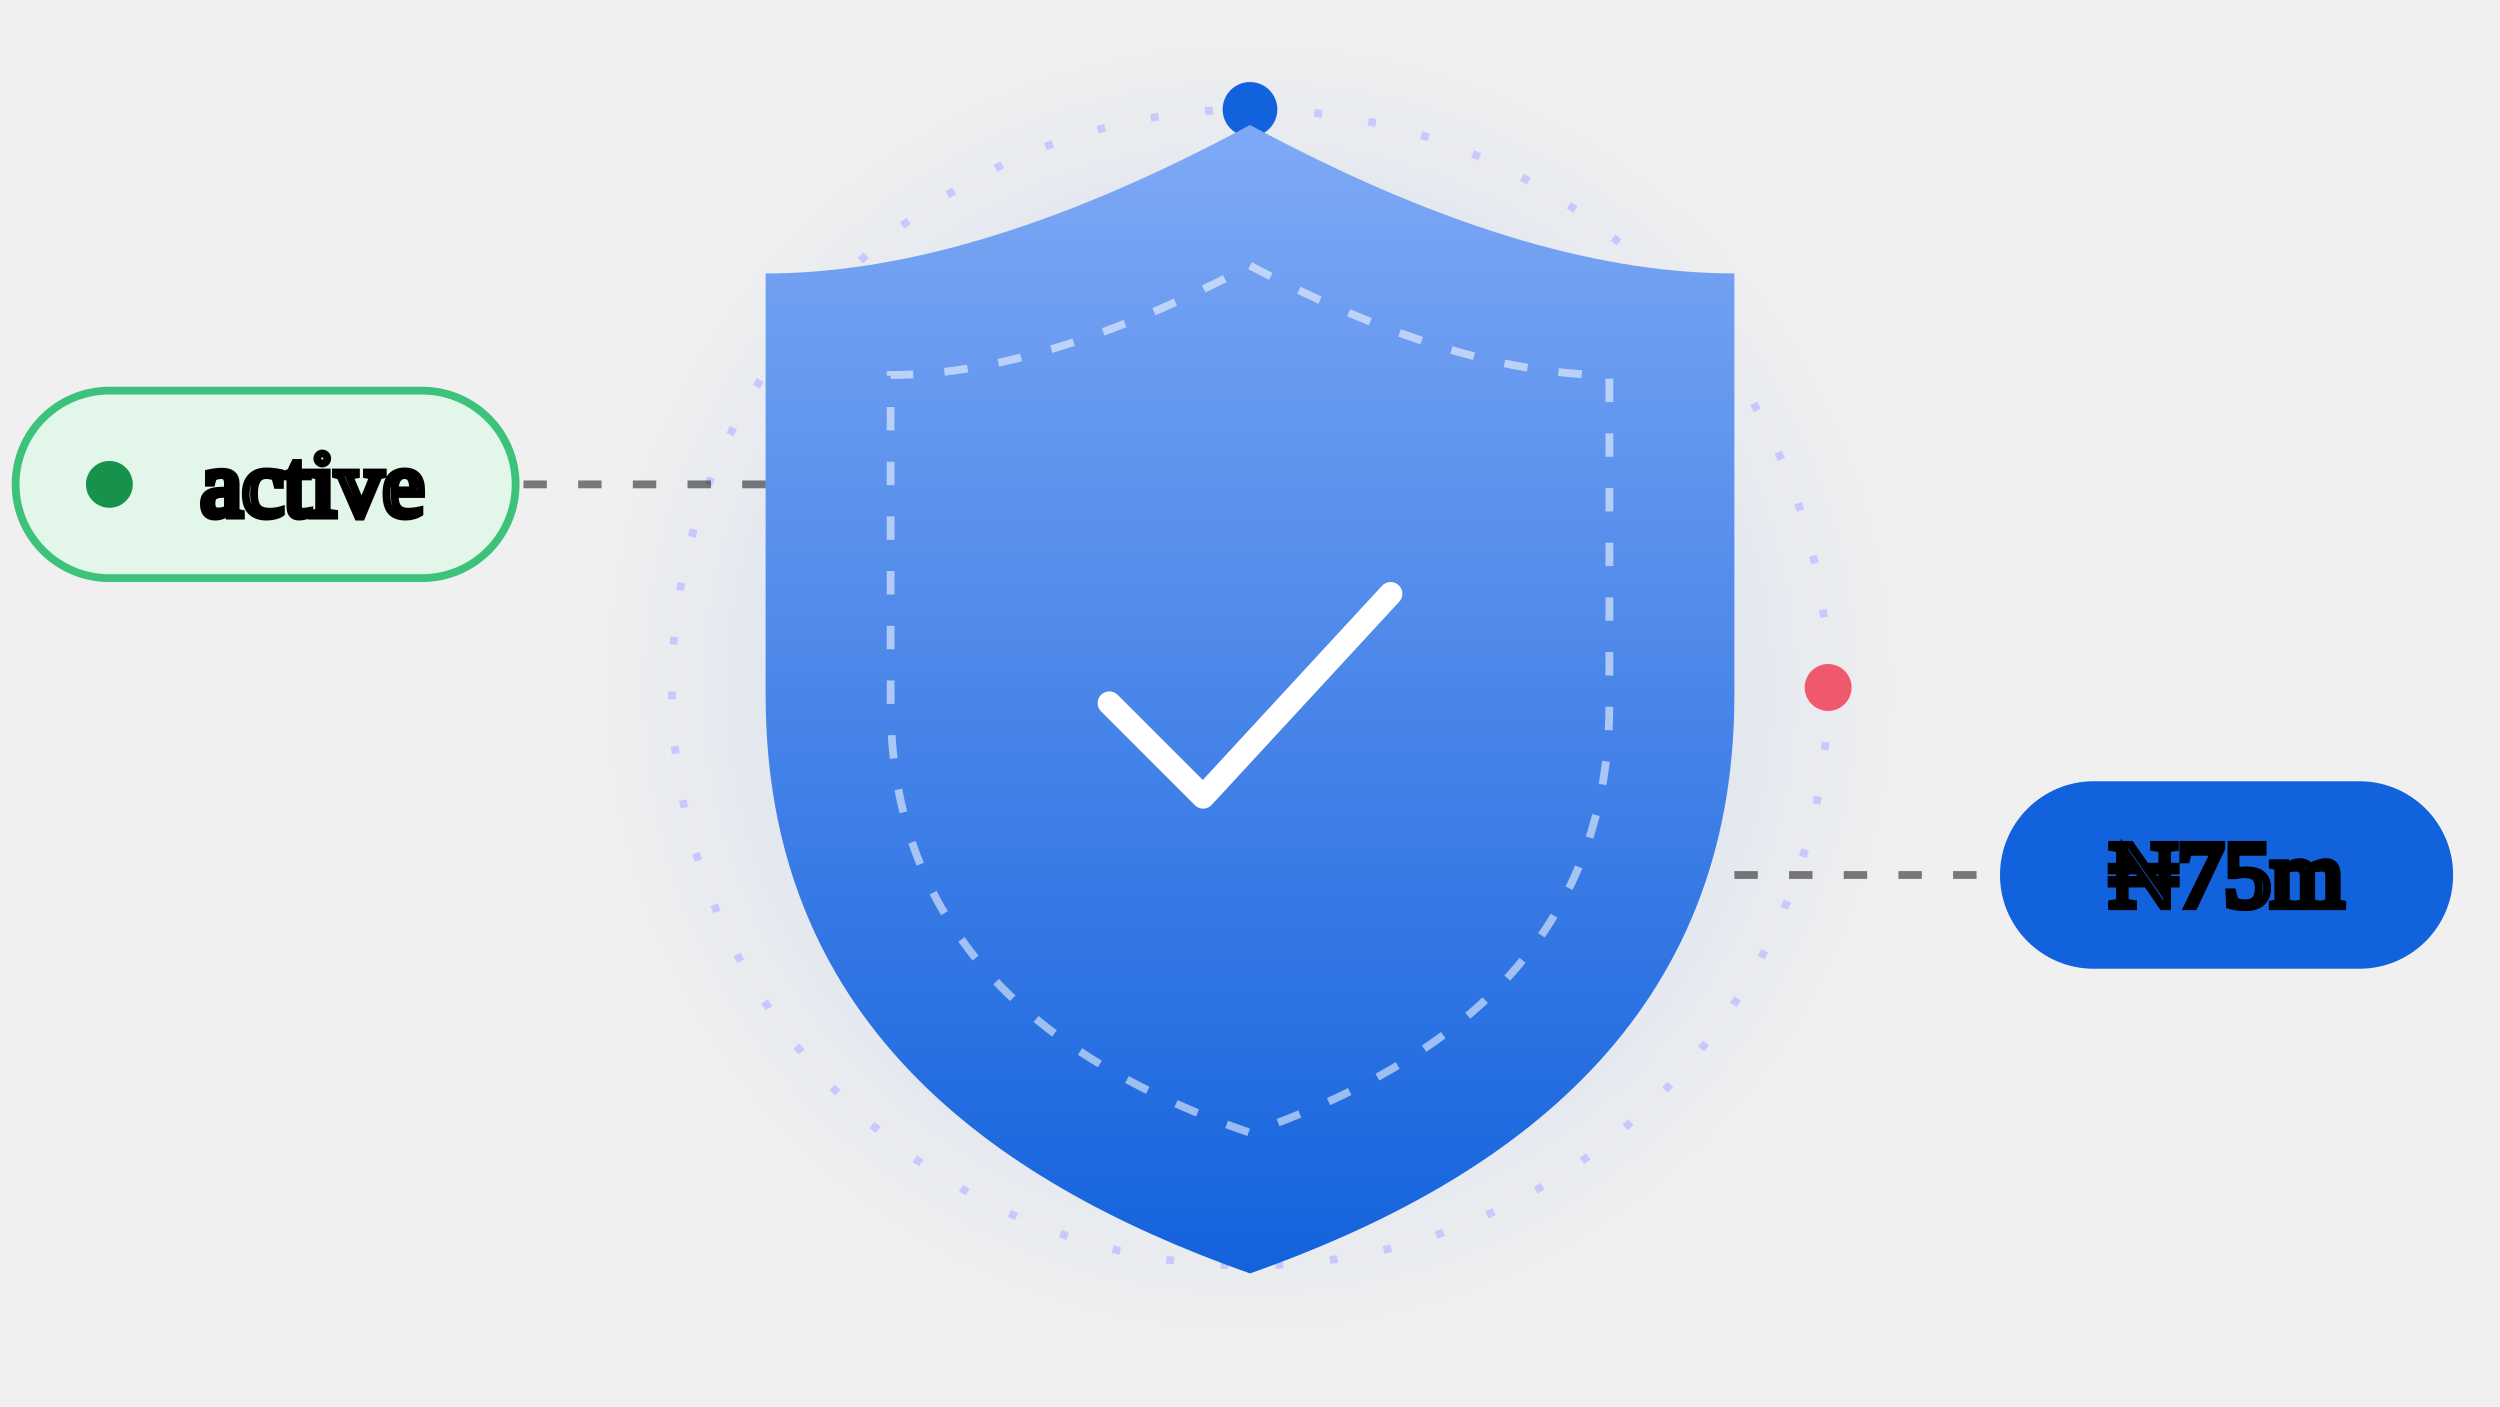
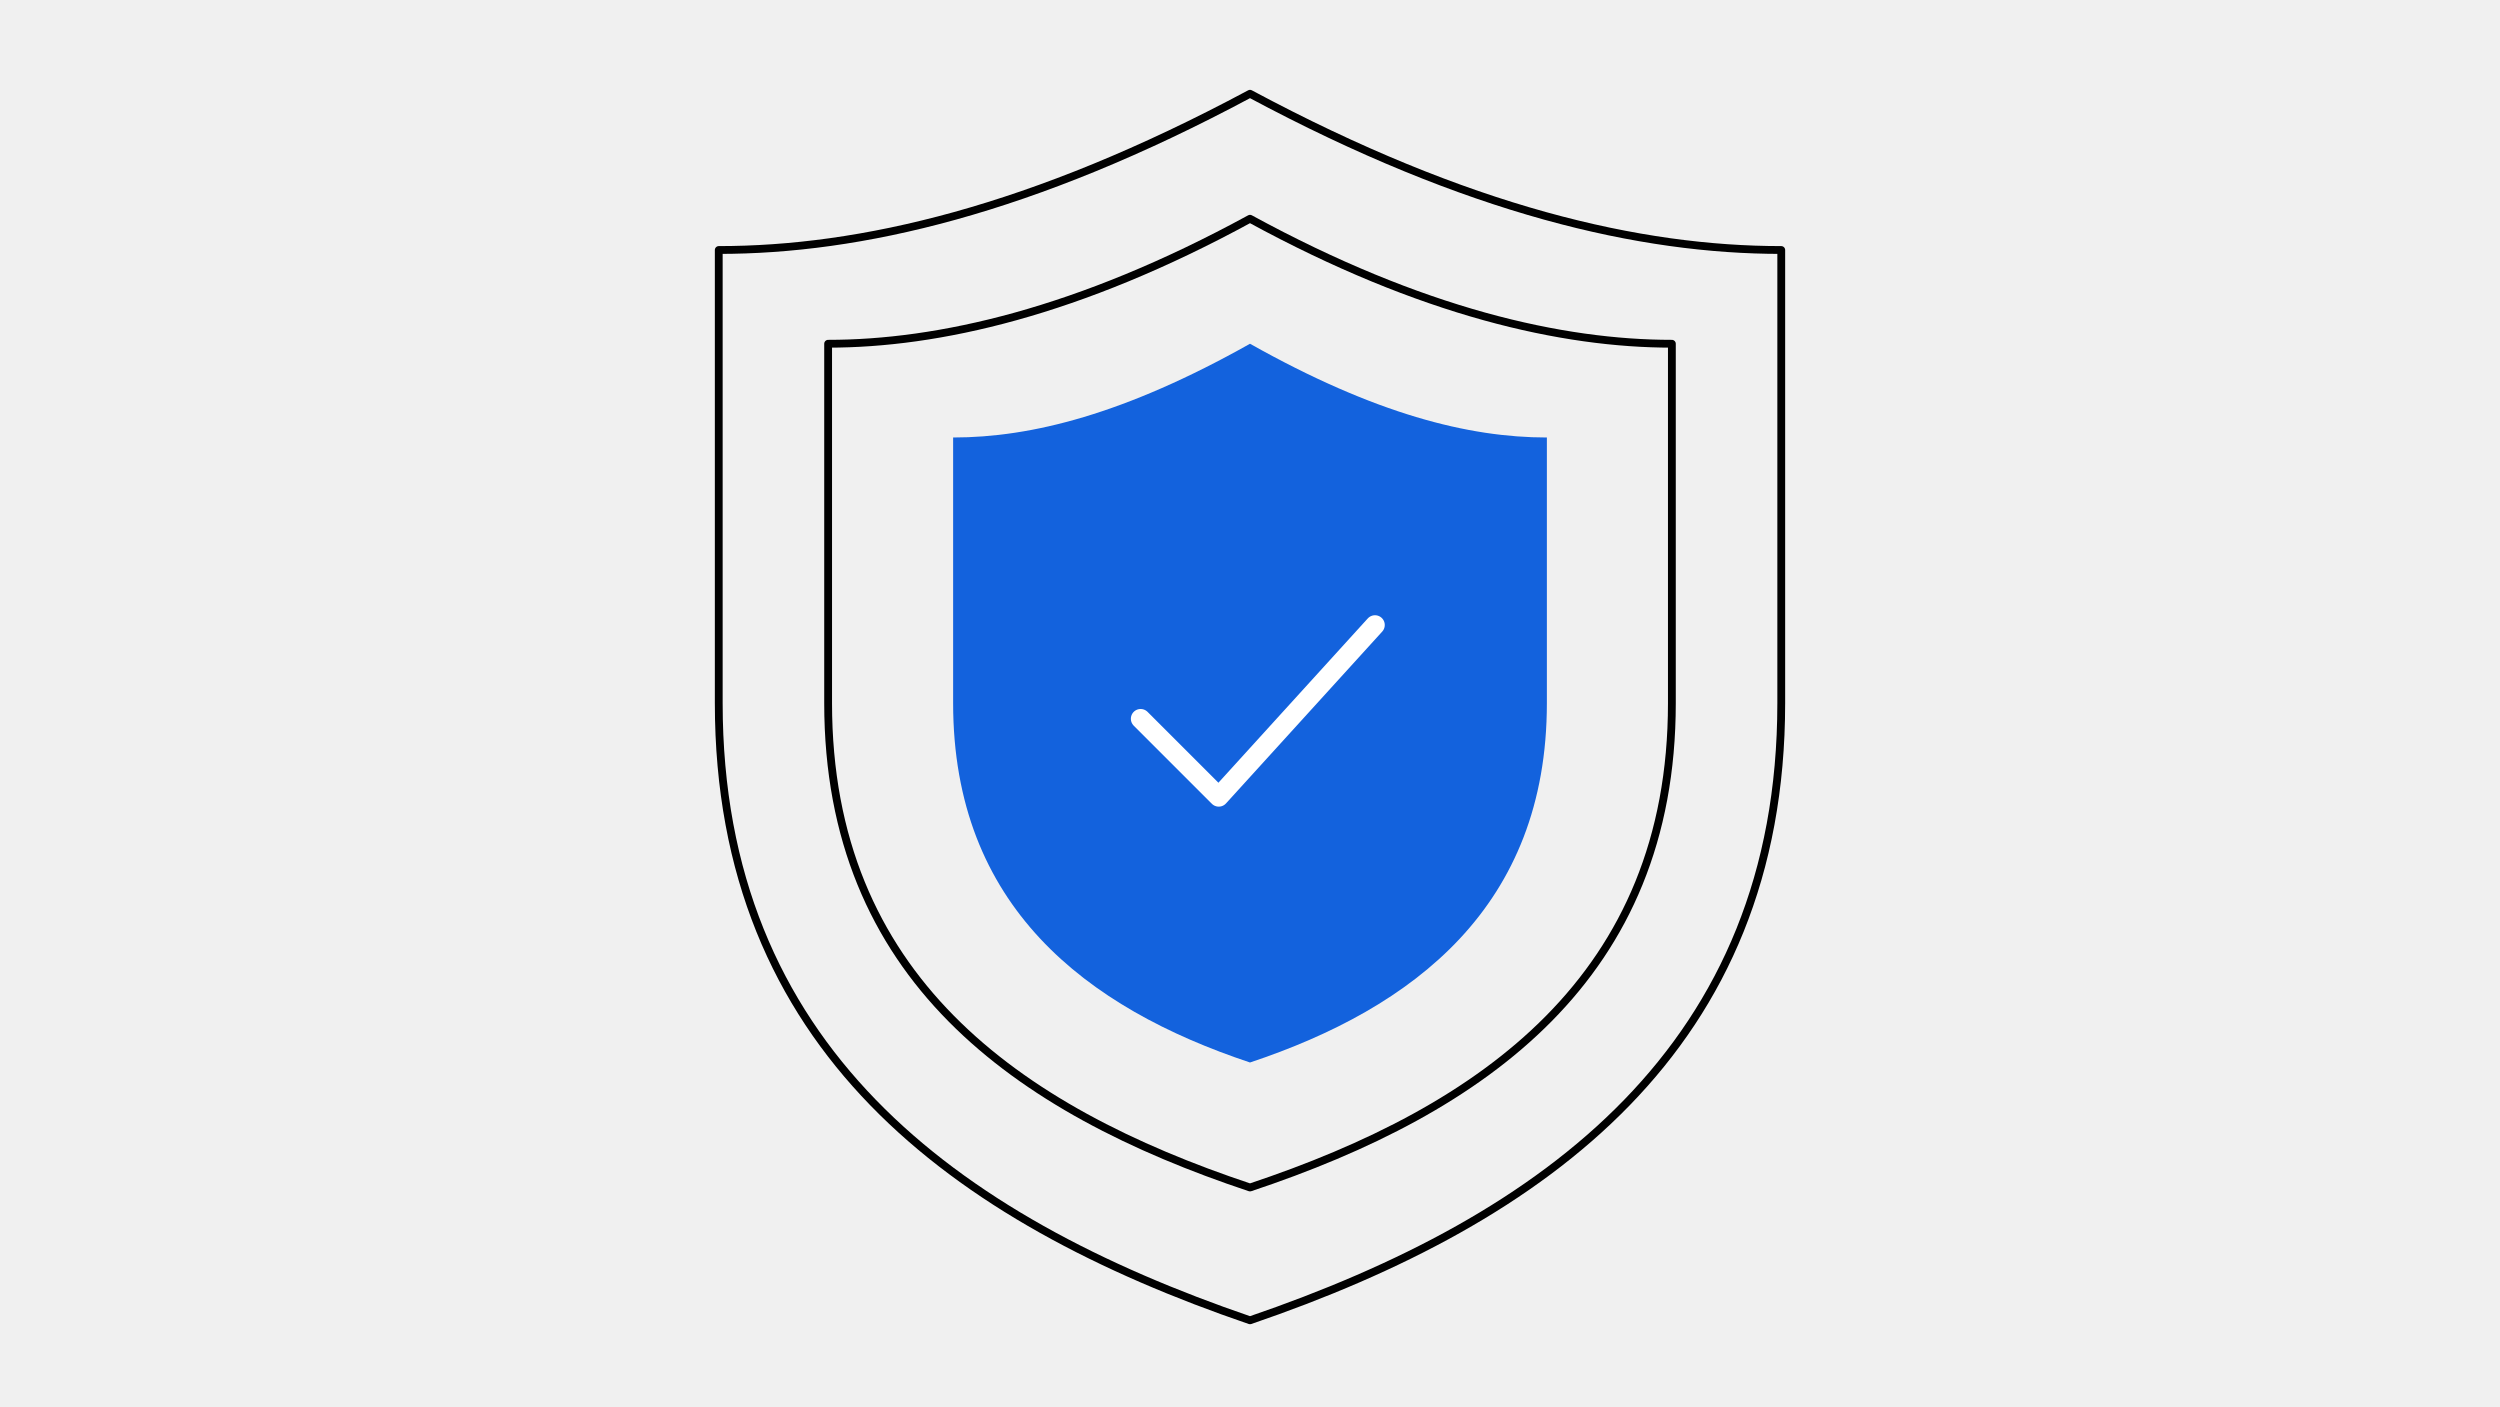
- <svg viewBox="0 0 320 180" fill="none" stroke="currentColor" stroke-width="1" aria-hidden="true">
-   <defs>
-     <linearGradient id="cv-s" x1="0" y1="0" x2="0" y2="1">
-       <stop offset="0" stop-color="#7FA9F5" />
-       <stop offset="1" stop-color="#1362DD" />
-     </linearGradient>
-     <radialGradient id="cv-h" cx=".5" cy=".5" r=".5">
-       <stop offset="0" stop-color="#1362DD" stop-opacity=".22" />
-       <stop offset="1" stop-color="#1362DD" stop-opacity="0" />
-     </radialGradient>
-   </defs>
-   <circle class="glow" cx="160" cy="88" r="86" fill="url(#cv-h)" stroke="none" />
-   <g class="spin slow">
-     <circle cx="160" cy="88" r="74" stroke="#C8C8FF" stroke-dasharray="1 6" />
-     <circle cx="160" cy="14" r="3.5" fill="#1362DD" stroke="none" />
-     <circle cx="234" cy="88" r="3" fill="#F0586E" stroke="none" />
-   </g>
-   <path d="M160 16c26 14 46 19 62 19v54c0 41-28 62-62 74-34-12-62-33-62-74V35c16 0 36-5 62-19z" fill="url(#cv-s)" stroke="none" />
-   <path d="M160 34c19 10 34 14 46 14v42c0 30-20 46-46 55-26-9-46-25-46-55V48c12 0 27-4 46-14z" stroke="#fff" stroke-opacity=".55" stroke-dasharray="3 4" />
-   <path class="draw" d="M142 90l12 12 24-26" stroke="#fff" stroke-width="3" stroke-linecap="round" stroke-linejoin="round" />
-   <path d="M98 62H66M222 112H256" stroke-dasharray="3 4" opacity=".5" />
-   <rect x="2" y="50" width="64" height="24" rx="12" fill="#E3F6EA" stroke="#3CC27A" />
-   <circle class="glow" cx="14" cy="62" r="3" fill="#17924D" stroke="none" />
-   <text x="40" y="66" class="t g-t" text-anchor="middle">active</text>
-   <rect x="256" y="100" width="58" height="24" rx="12" fill="#1362DD" stroke="none" />
-   <text x="285" y="116" class="t w" text-anchor="middle">₦75m</text>
+ <svg viewBox="0 0 320 180" fill="none" stroke="currentColor" stroke-width="1" stroke-linejoin="round" aria-hidden="true">
+   <path class="soft" d="M160 12c28 15 50 20 68 20v58c0 44-30 66-68 79-38-13-68-35-68-79V32c18 0 40-5 68-20z" />
+   <path class="soft" d="M160 28c22 12 40 16 54 16v46c0 35-24 52-54 62-30-10-54-27-54-62V44c14 0 32-4 54-16z" />
+   <path d="M160 44c16 9 28 12 38 12v34c0 26-17 39-38 46-21-7-38-20-38-46V56c10 0 22-3 38-12z" fill="#1362DD" stroke="none" />
+   <path class="draw" d="M146 92l10 10 20-22" stroke="#fff" stroke-width="2.5" stroke-linecap="round" />
</svg>
